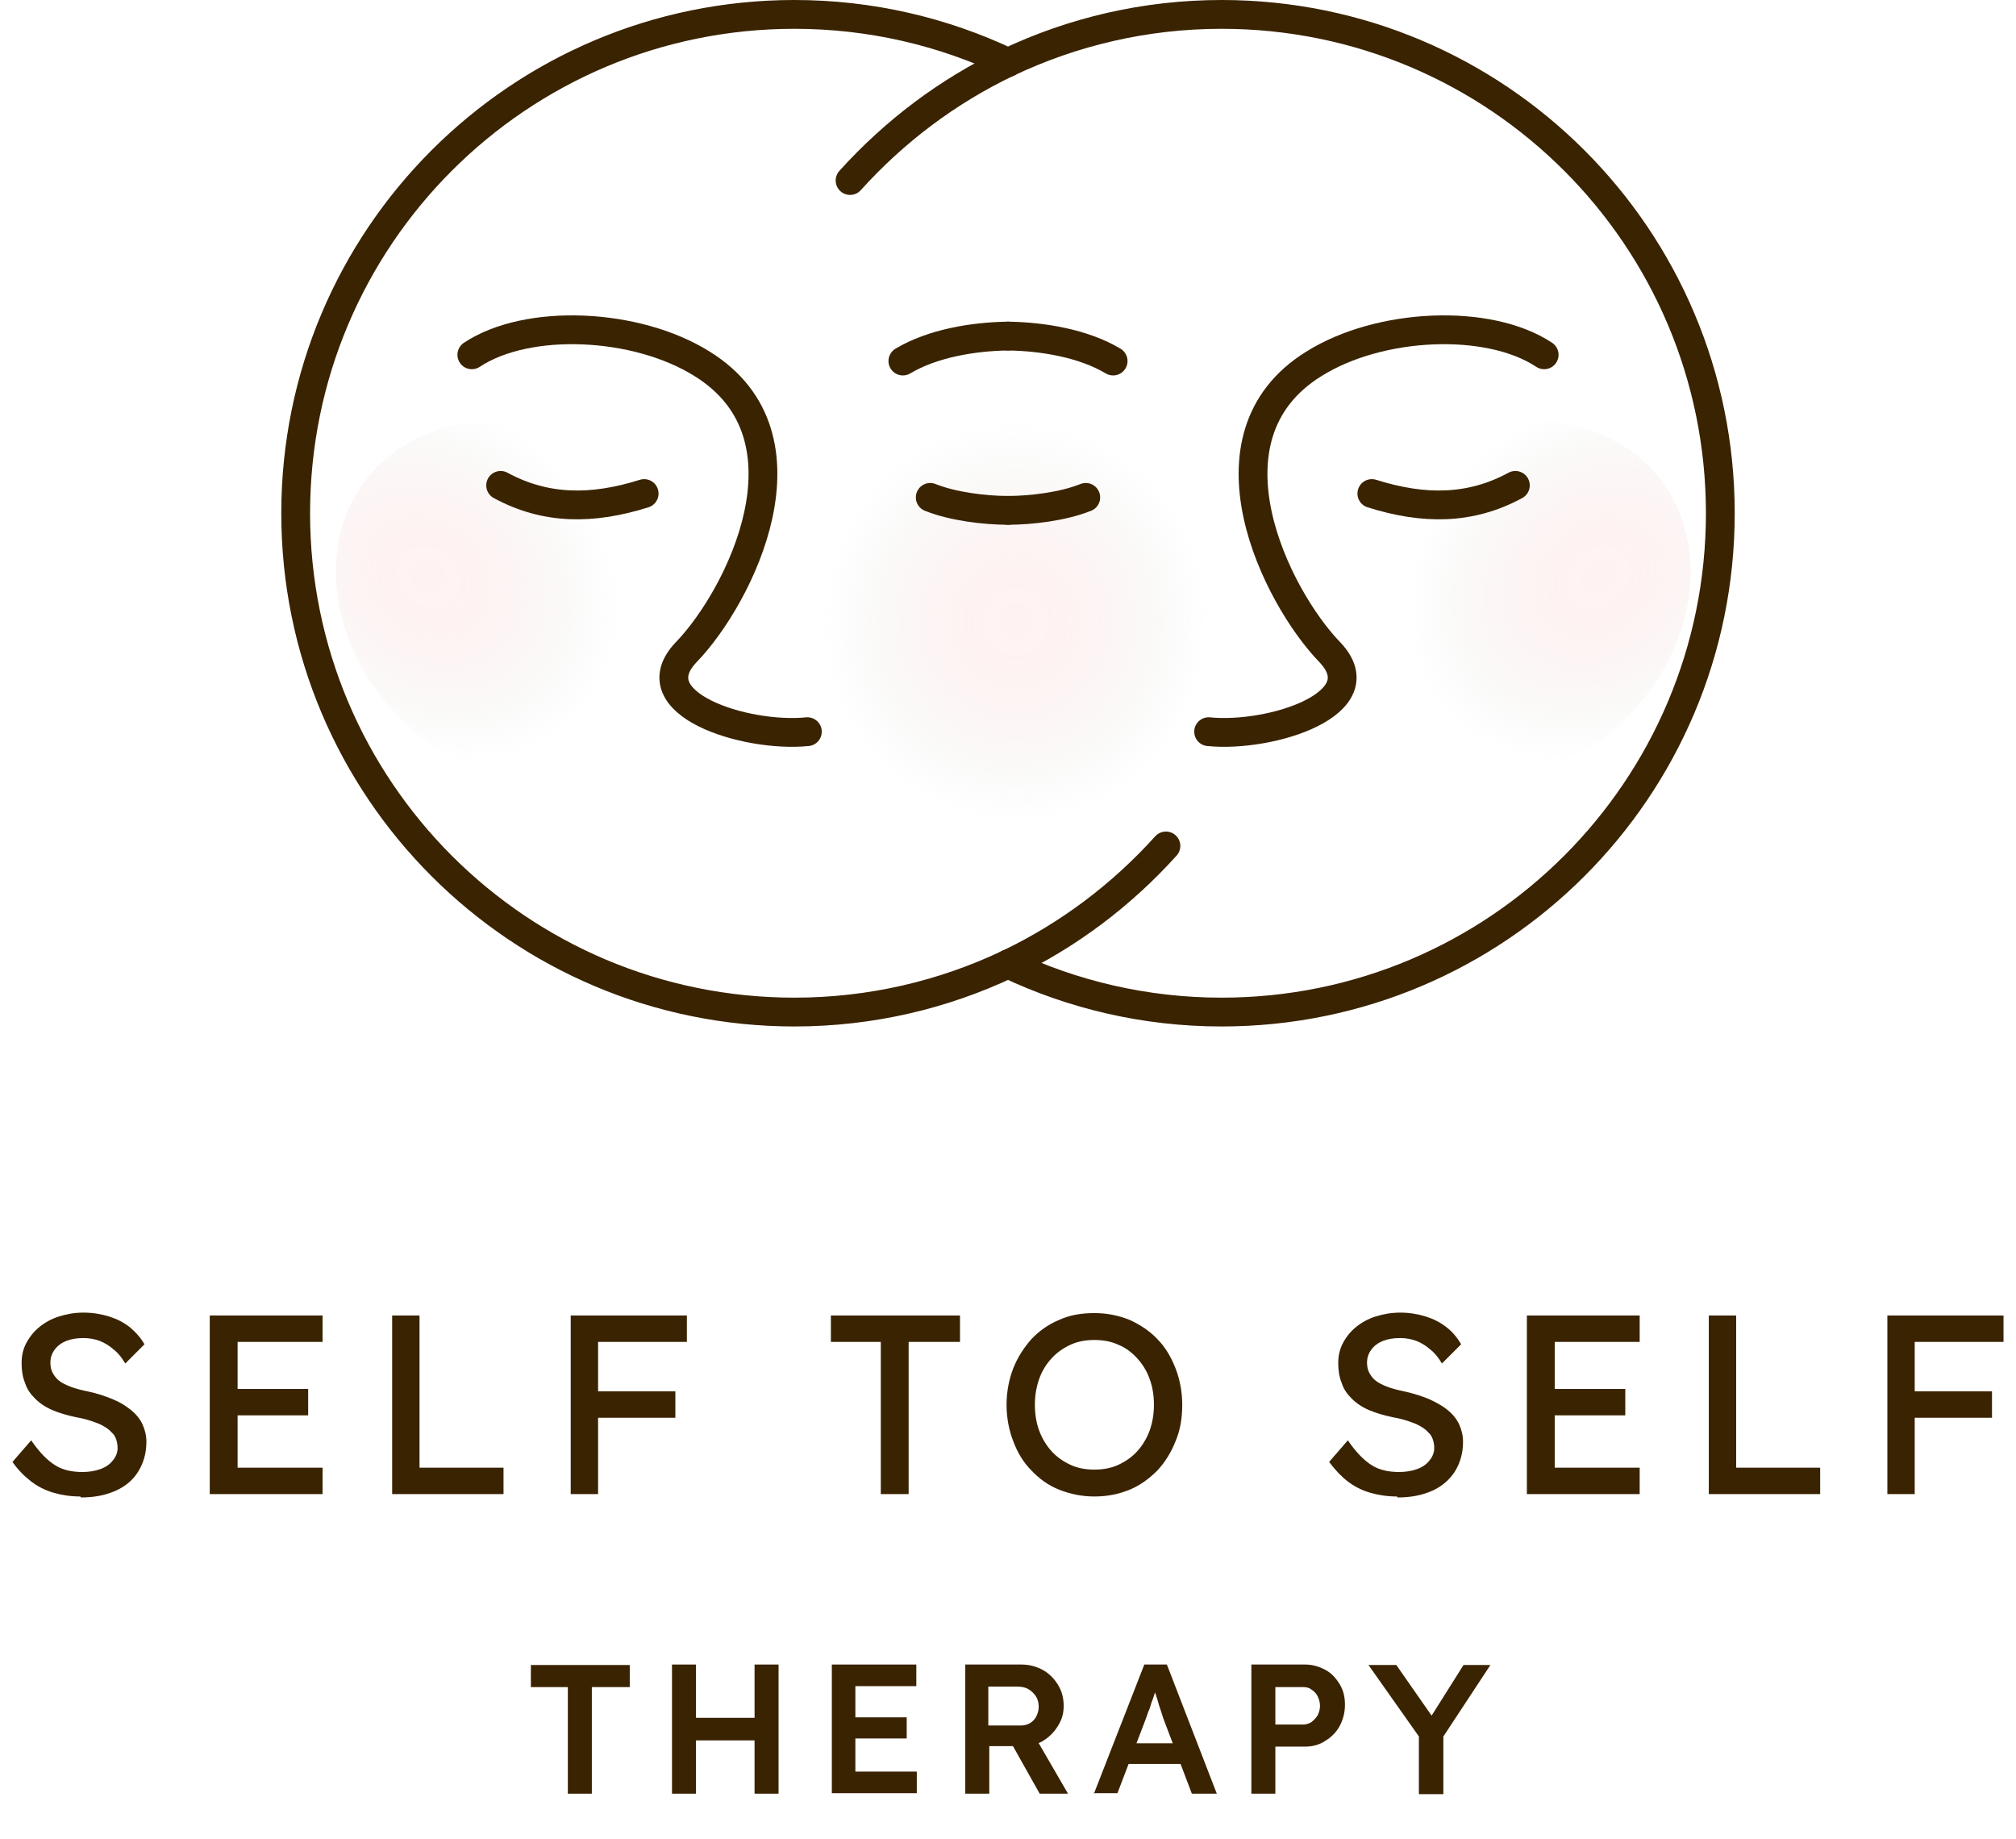
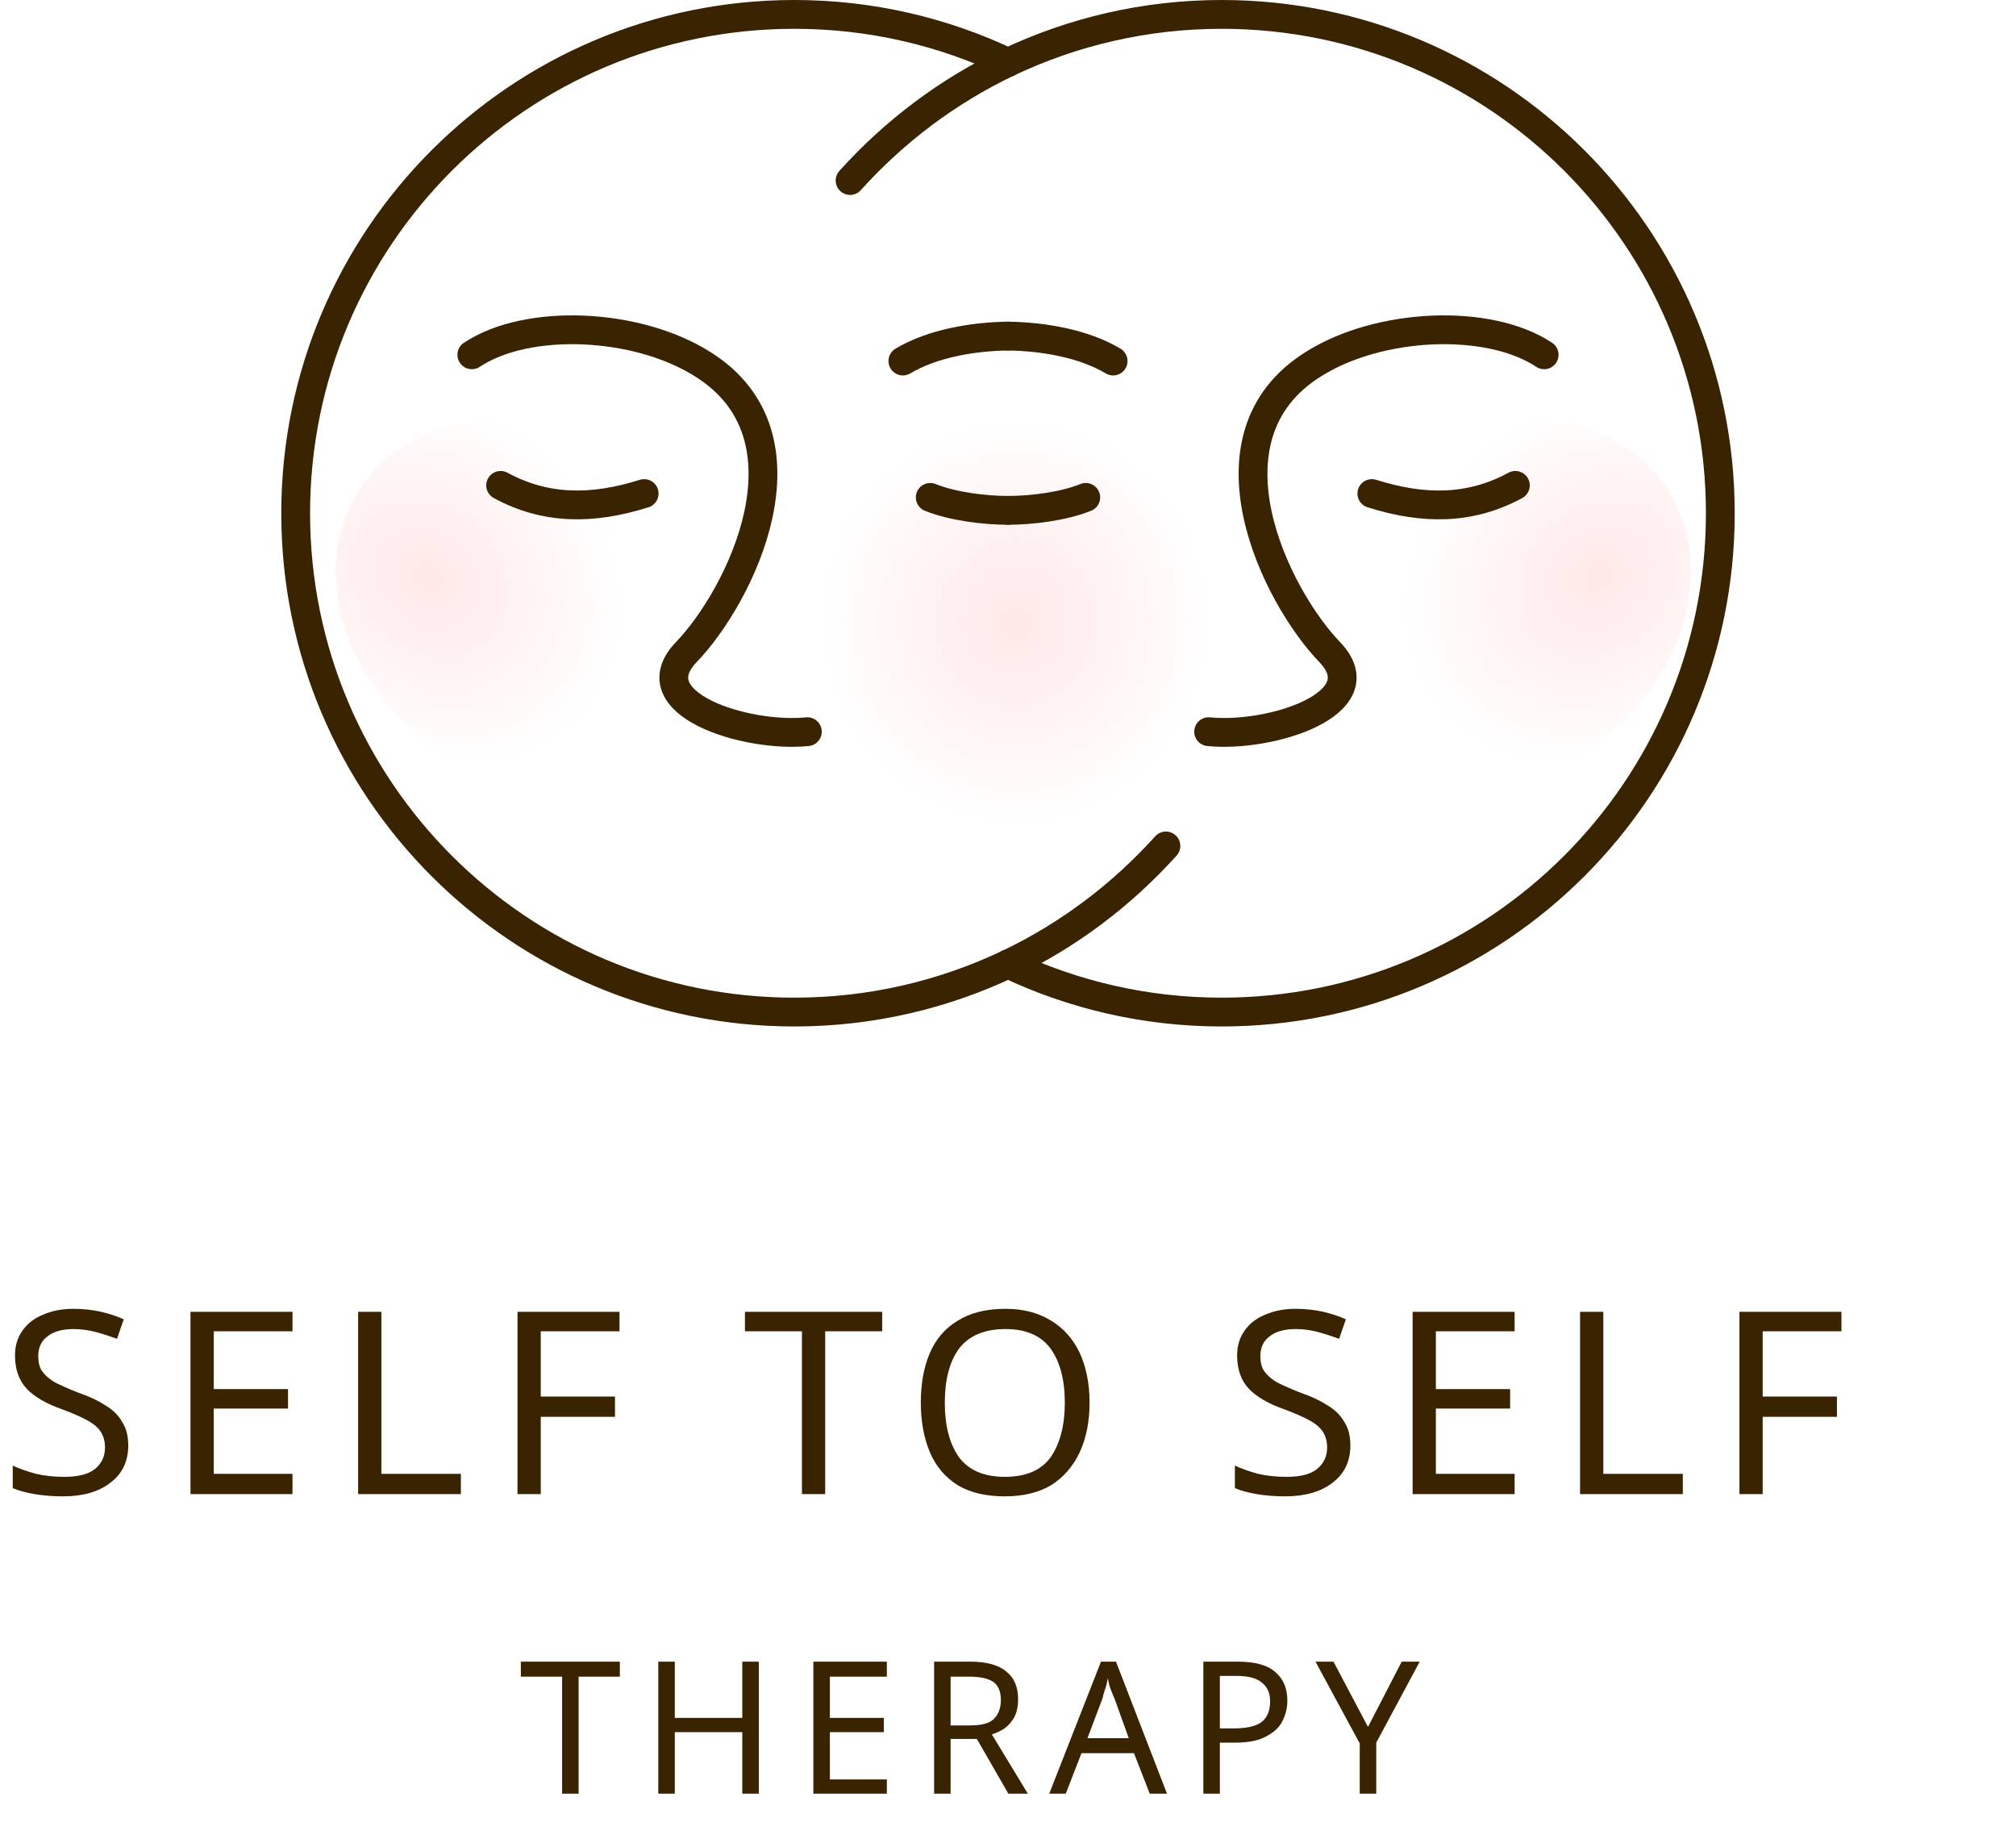
- <svg xmlns="http://www.w3.org/2000/svg" xmlns:xlink="http://www.w3.org/1999/xlink" viewBox="0 0 42 38.3">
+ <svg xmlns="http://www.w3.org/2000/svg" xmlns:xlink="http://www.w3.org/1999/xlink" id="Isolation_Mode" version="1.1" viewBox="0 0 42 38.3">
  <defs>
-     <style>.cls-1{fill:url(#radial-gradient-3);}.cls-1,.cls-2,.cls-3{opacity:.3;}.cls-2{fill:url(#radial-gradient-2);}.cls-3{fill:url(#radial-gradient);}.cls-4{fill:#3a2300;}.cls-5{fill:none;stroke:#3a2300;stroke-linecap:round;stroke-linejoin:round;stroke-width:.6px;}</style>
+     <style>
+       .st0 {
+         font-family: Lexend-Regular, Lexend;
+         font-size: 5.32px;
+         letter-spacing: .1em;
+       }
+ 
+       .st0, .st1 {
+         fill: #3a2300;
+       }
+ 
+       .st2 {
+         fill: url(#radial-gradient);
+       }
+ 
+       .st2, .st3, .st4 {
+         opacity: .3;
+       }
+ 
+       .st1 {
+         font-family: Lexend-Medium, Lexend;
+         font-size: 3.84px;
+         font-weight: 500;
+         letter-spacing: .1em;
+       }
+ 
+       .st5 {
+         fill: none;
+         stroke: #3a2300;
+         stroke-linecap: round;
+         stroke-linejoin: round;
+         stroke-width: .6px;
+       }
+ 
+       .st3 {
+         fill: url(#radial-gradient2);
+       }
+ 
+       .st4 {
+         fill: url(#radial-gradient1);
+       }
+     </style>
    <radialGradient id="radial-gradient" cx="21.05" cy="-7.79" fx="21.05" fy="-7.79" r="2.84" gradientTransform="translate(-8.73 24.4) scale(1.42 1.47)" gradientUnits="userSpaceOnUse">
-       <stop offset="0" stop-color="#ffd4d6" />
-       <stop offset=".16" stop-color="#fed4d6" stop-opacity=".99" />
-       <stop offset=".29" stop-color="#fcd5d6" stop-opacity=".95" />
-       <stop offset=".41" stop-color="#f8d6d6" stop-opacity=".88" />
-       <stop offset=".52" stop-color="#f3d8d6" stop-opacity=".79" />
-       <stop offset=".63" stop-color="#ecdad6" stop-opacity=".66" />
-       <stop offset=".74" stop-color="#e3ddd6" stop-opacity=".51" />
-       <stop offset=".84" stop-color="#d9e1d7" stop-opacity=".34" />
-       <stop offset=".94" stop-color="#cee5d7" stop-opacity=".14" />
-       <stop offset="1" stop-color="#c7e8d8" stop-opacity="0" />
+       <stop offset="0" stop-color="#ffaeae" />
+       <stop offset="1" stop-color="#ffaeae" stop-opacity="0" />
    </radialGradient>
-     <radialGradient id="radial-gradient-2" cx="480.67" cy="-66.67" fx="480.67" fy="-66.67" gradientTransform="translate(705.68 2.87) rotate(171.7) scale(1.42 -1.32) skewX(9.53)" xlink:href="#radial-gradient" />
-     <radialGradient id="radial-gradient-3" cx="480.95" cy="-66.71" fx="480.95" fy="-66.71" r="2.84" gradientTransform="translate(-663.85 2.87) rotate(8.3) scale(1.42 1.32) skewX(9.53)" xlink:href="#radial-gradient" />
+     <radialGradient id="radial-gradient1" cx="480.67" cy="-66.67" fx="480.67" fy="-66.67" gradientTransform="translate(705.68 2.87) rotate(171.7) scale(1.42 -1.32) skewX(9.53)" xlink:href="#radial-gradient" />
+     <radialGradient id="radial-gradient2" cx="480.95" cy="-66.71" fx="480.95" fy="-66.71" r="2.84" gradientTransform="translate(-663.85 2.87) rotate(8.3) scale(1.42 1.32) skewX(9.53)" xlink:href="#radial-gradient" />
  </defs>
-   <g id="Layer_3">
-     <ellipse class="cls-3" cx="21.11" cy="12.95" rx="4.02" ry="4.17" />
-     <path class="cls-2" d="M27.22,13.2c-.07,2.09,1.66,3.53,3.87,3.21,2.21-.32,4.06-2.28,4.13-4.38s-1.66-3.53-3.87-3.21-4.06,2.28-4.13,4.38Z" />
-     <path class="cls-1" d="M15,13.2c.07,2.09-1.66,3.53-3.87,3.21-2.21-.32-4.06-2.28-4.13-4.38-.07-2.09,1.66-3.53,3.87-3.21s4.06,2.28,4.13,4.38Z" />
-   </g>
-   <g id="Layer_1">
-     <path class="cls-4" d="M1.67,31.17c-.2,0-.39-.03-.56-.08-.17-.05-.33-.13-.47-.24s-.27-.24-.38-.4l.39-.45c.17.25.34.42.5.52s.35.14.57.14c.13,0,.26-.02.37-.06.11-.04.2-.1.26-.18.06-.07.1-.16.1-.26,0-.06-.01-.12-.03-.18s-.05-.11-.1-.15c-.04-.05-.1-.09-.17-.13-.07-.04-.15-.07-.24-.1-.09-.03-.2-.06-.32-.08-.19-.04-.36-.09-.5-.15-.14-.06-.26-.14-.36-.24-.1-.1-.17-.2-.21-.33-.05-.12-.07-.26-.07-.41s.03-.29.1-.42c.07-.13.16-.24.27-.33s.25-.17.41-.22c.16-.05.32-.08.51-.08.19,0,.37.03.53.08s.3.12.43.22c.12.1.23.22.31.36l-.4.4c-.07-.12-.15-.22-.24-.29-.09-.08-.19-.14-.29-.18-.11-.04-.22-.06-.34-.06-.14,0-.26.02-.36.06-.1.04-.18.1-.24.18-.06.08-.09.17-.09.27,0,.07.01.14.04.2.03.06.07.12.13.17s.14.09.24.13c.1.04.22.07.36.1.2.04.37.1.52.16s.28.14.39.23c.11.09.19.19.24.3s.08.23.08.36c0,.24-.06.44-.17.62s-.27.31-.47.4-.44.14-.72.14Z" />
-     <path class="cls-4" d="M4.37,31.12v-3.72h2.35v.55h-1.77v2.62h1.77v.55h-2.35ZM4.63,29.48v-.55h1.79v.55h-1.79Z" />
-     <path class="cls-4" d="M8.17,31.12v-3.72h.57v3.17h1.75v.55h-2.32Z" />
-     <path class="cls-4" d="M11.89,31.12v-3.72h.57v3.72h-.57ZM12.15,27.95v-.55h2.16v.55h-2.16ZM12.15,29.53v-.55h1.92v.55h-1.92Z" />
-     <path class="cls-4" d="M18.35,31.12v-3.17h-1.04v-.55h2.69v.55h-1.07v3.17h-.58Z" />
-     <path class="cls-4" d="M22.8,31.17c-.26,0-.5-.05-.73-.14s-.42-.23-.58-.4c-.17-.17-.29-.37-.38-.61-.09-.23-.14-.49-.14-.76s.05-.53.14-.76c.09-.23.22-.43.38-.61.16-.17.36-.31.58-.4.22-.1.46-.14.73-.14s.5.05.73.14c.22.1.42.23.58.4.17.17.29.38.38.61.09.23.14.49.14.76s-.04.53-.14.76c-.09.23-.22.44-.38.61-.17.17-.36.31-.58.4s-.46.14-.73.14ZM22.8,30.61c.18,0,.35-.03.5-.1.15-.07.28-.16.39-.28.11-.12.2-.27.26-.43.06-.17.09-.34.09-.54s-.03-.38-.09-.54c-.06-.17-.15-.31-.26-.43-.11-.12-.24-.22-.39-.28-.15-.07-.32-.1-.5-.1s-.35.03-.5.1c-.15.07-.28.16-.39.28-.11.12-.2.26-.26.43s-.09.35-.09.54.03.38.09.54.15.31.26.43c.11.12.24.21.39.28.15.07.32.1.5.1Z" />
-     <path class="cls-4" d="M29.1,31.17c-.2,0-.39-.03-.56-.08-.17-.05-.33-.13-.47-.24-.14-.11-.26-.24-.38-.4l.39-.45c.17.25.34.42.5.52.16.1.35.14.57.14.13,0,.26-.02.37-.06.11-.04.2-.1.26-.18.06-.07.1-.16.1-.26,0-.06-.01-.12-.03-.18-.02-.06-.05-.11-.1-.15-.04-.05-.1-.09-.17-.13-.07-.04-.15-.07-.24-.1-.09-.03-.2-.06-.32-.08-.19-.04-.36-.09-.5-.15-.14-.06-.26-.14-.36-.24s-.17-.2-.21-.33c-.05-.12-.07-.26-.07-.41s.03-.29.1-.42.16-.24.27-.33.25-.17.41-.22c.16-.05.33-.08.51-.08.19,0,.37.03.53.08.16.05.3.12.43.22s.23.22.31.36l-.4.4c-.07-.12-.15-.22-.24-.29-.09-.08-.19-.14-.29-.18-.11-.04-.22-.06-.34-.06-.14,0-.26.02-.36.06-.1.04-.18.1-.24.18s-.09.17-.09.27c0,.07.01.14.04.2.03.06.07.12.13.17s.14.09.24.13c.1.04.22.07.36.1.19.04.37.1.52.16.15.07.28.14.39.23s.19.19.24.3.08.23.08.36c0,.24-.06.44-.17.62-.11.17-.27.31-.47.4s-.44.14-.72.14Z" />
-     <path class="cls-4" d="M31.81,31.12v-3.72h2.35v.55h-1.77v2.62h1.77v.55h-2.35ZM32.07,29.48v-.55h1.79v.55h-1.79Z" />
-     <path class="cls-4" d="M35.6,31.12v-3.72h.57v3.17h1.75v.55h-2.32Z" />
-     <path class="cls-4" d="M39.32,31.12v-3.72h.57v3.72h-.57ZM39.58,27.95v-.55h2.16v.55h-2.16ZM39.58,29.53v-.55h1.92v.55h-1.92Z" />
-     <path class="cls-4" d="M11.83,37.36v-2.22h-.77v-.46h2.06v.46h-.79v2.22h-.5Z" />
-     <path class="cls-4" d="M14,37.36v-2.69h.5v2.69h-.5ZM14.2,36.25v-.47h1.76v.47h-1.76ZM15.72,37.36v-2.69h.5v2.69h-.5Z" />
-     <path class="cls-4" d="M17.33,37.36v-2.69h1.76v.45h-1.27v1.78h1.28v.45h-1.77ZM17.56,36.21v-.44h1.33v.44h-1.33Z" />
-     <path class="cls-4" d="M20.11,37.36v-2.69h1.17c.16,0,.31.04.44.11s.24.18.32.31c.08.13.12.27.12.44s-.04.29-.12.42c-.08.13-.18.23-.31.31-.13.08-.28.11-.44.11h-.68v.99h-.49ZM20.59,35.94h.68c.07,0,.14-.02.19-.05.05-.03.1-.08.13-.14.03-.06.05-.13.05-.2,0-.08-.02-.16-.06-.22-.04-.06-.09-.11-.16-.15-.07-.04-.15-.05-.24-.05h-.59v.82ZM21.66,37.36l-.68-1.21.51-.1.76,1.31h-.59Z" />
-     <path class="cls-4" d="M22.79,37.36l1.05-2.69h.47l1.04,2.69h-.52l-.58-1.53s-.03-.08-.05-.15c-.02-.07-.05-.14-.07-.22s-.05-.15-.07-.22c-.02-.07-.04-.12-.05-.15h.1s-.03.11-.05.17-.04.13-.07.2c-.02.07-.04.14-.07.2-.02.06-.04.12-.06.17l-.58,1.52h-.5ZM23.26,36.74l.17-.43h1.22l.18.43h-1.58Z" />
-     <path class="cls-4" d="M26.07,37.36v-2.69h1.12c.15,0,.29.04.42.11s.22.17.3.3.11.27.11.43-.04.31-.11.44c-.07.13-.17.23-.3.31-.12.08-.26.12-.42.12h-.62v.98h-.5ZM26.57,35.92h.58c.06,0,.12-.02.17-.05.05-.04.09-.08.13-.14.03-.06.05-.13.05-.2s-.02-.14-.05-.2c-.03-.06-.07-.1-.13-.14-.05-.04-.11-.05-.17-.05h-.58v.78Z" />
-     <path class="cls-4" d="M29.56,37.36v-1.34l.03.19-1.08-1.53h.58l.83,1.19h-.18s.75-1.19.75-1.19h.56l-1.04,1.58.06-.26v1.37h-.5Z" />
-     <path class="cls-5" d="M21,20.08c-1.35.64-2.86,1-4.45,1-5.74,0-10.39-4.65-10.39-10.39S10.81.3,16.55.3c1.59,0,3.1.36,4.45,1" />
-     <path class="cls-5" d="M24.29,17.62c-.92,1.02-2.03,1.86-3.29,2.46" />
-     <path class="cls-5" d="M17.71,3.76c.92-1.02,2.03-1.86,3.29-2.46" />
-     <path class="cls-5" d="M21,1.3c1.35-.64,2.86-1,4.45-1,5.74,0,10.39,4.65,10.39,10.39s-4.65,10.39-10.39,10.39c-1.59,0-3.1-.36-4.45-1" />
-     <path class="cls-5" d="M21,10.63c.48,0,1.15-.08,1.62-.27" />
-     <path class="cls-5" d="M31.57,10.11c-.94.51-1.91.51-2.99.17" />
-     <path class="cls-5" d="M32.17,7.39c-1.16-.77-3.43-.67-4.8.19-2.45,1.52-.78,4.85.33,6,1.03,1.07-1.22,1.79-2.52,1.66" />
-     <path class="cls-5" d="M23.19,7.52c-.62-.37-1.47-.51-2.19-.52" />
-     <path class="cls-5" d="M21,10.63c-.48,0-1.15-.08-1.62-.27" />
-     <path class="cls-5" d="M10.43,10.11c.94.51,1.91.51,2.99.17" />
-     <path class="cls-5" d="M9.83,7.39c1.16-.77,3.43-.67,4.8.19,2.45,1.52.78,4.85-.33,6-1.03,1.07,1.22,1.79,2.52,1.66" />
-     <path class="cls-5" d="M18.81,7.52c.62-.37,1.47-.51,2.19-.52" />
+   <text class="st0" transform="translate(0 31.12)">
+     <tspan x="0" y="0">SELF TO SELF</tspan>
+   </text>
+   <text class="st1" transform="translate(10.82 37.36)">
+     <tspan x="0" y="0">THERAPY</tspan>
+   </text>
+   <g>
+     <g>
+       <ellipse class="st2" cx="21.11" cy="12.95" rx="4.02" ry="4.17" />
+       <path class="st4" d="M27.22,13.2c-.07,2.09,1.66,3.53,3.87,3.21,2.21-.32,4.06-2.28,4.13-4.38s-1.66-3.53-3.87-3.21-4.06,2.28-4.13,4.38Z" />
+       <path class="st3" d="M15,13.2c.07,2.09-1.66,3.53-3.87,3.21-2.21-.32-4.06-2.28-4.13-4.38-.07-2.09,1.66-3.53,3.87-3.21s4.06,2.28,4.13,4.38Z" />
+     </g>
+     <g>
+       <path class="st5" d="M21,20.08c-1.35.64-2.86,1-4.45,1-5.74,0-10.39-4.65-10.39-10.39S10.81.3,16.55.3c1.59,0,3.1.36,4.45,1" />
+       <path class="st5" d="M24.29,17.62c-.92,1.02-2.03,1.86-3.29,2.46" />
+       <path class="st5" d="M17.71,3.76c.92-1.02,2.03-1.86,3.29-2.46" />
+       <path class="st5" d="M21,1.3c1.35-.64,2.86-1,4.45-1,5.74,0,10.39,4.65,10.39,10.39s-4.65,10.39-10.39,10.39c-1.59,0-3.1-.36-4.45-1" />
+     </g>
+     <path class="st5" d="M21,10.63c.48,0,1.15-.08,1.62-.27" />
+     <path class="st5" d="M31.57,10.11c-.94.51-1.91.51-2.99.17" />
+     <path class="st5" d="M32.17,7.39c-1.16-.77-3.43-.67-4.8.19-2.45,1.52-.78,4.85.33,6,1.03,1.07-1.22,1.79-2.52,1.66" />
+     <path class="st5" d="M23.19,7.52c-.62-.37-1.47-.51-2.19-.52" />
+     <path class="st5" d="M21,10.63c-.48,0-1.15-.08-1.62-.27" />
+     <path class="st5" d="M10.43,10.11c.94.51,1.91.51,2.99.17" />
+     <path class="st5" d="M9.83,7.39c1.16-.77,3.43-.67,4.8.19,2.45,1.52.78,4.85-.33,6-1.03,1.07,1.22,1.79,2.52,1.66" />
+     <path class="st5" d="M18.81,7.52c.62-.37,1.47-.51,2.19-.52" />
  </g>
</svg>
